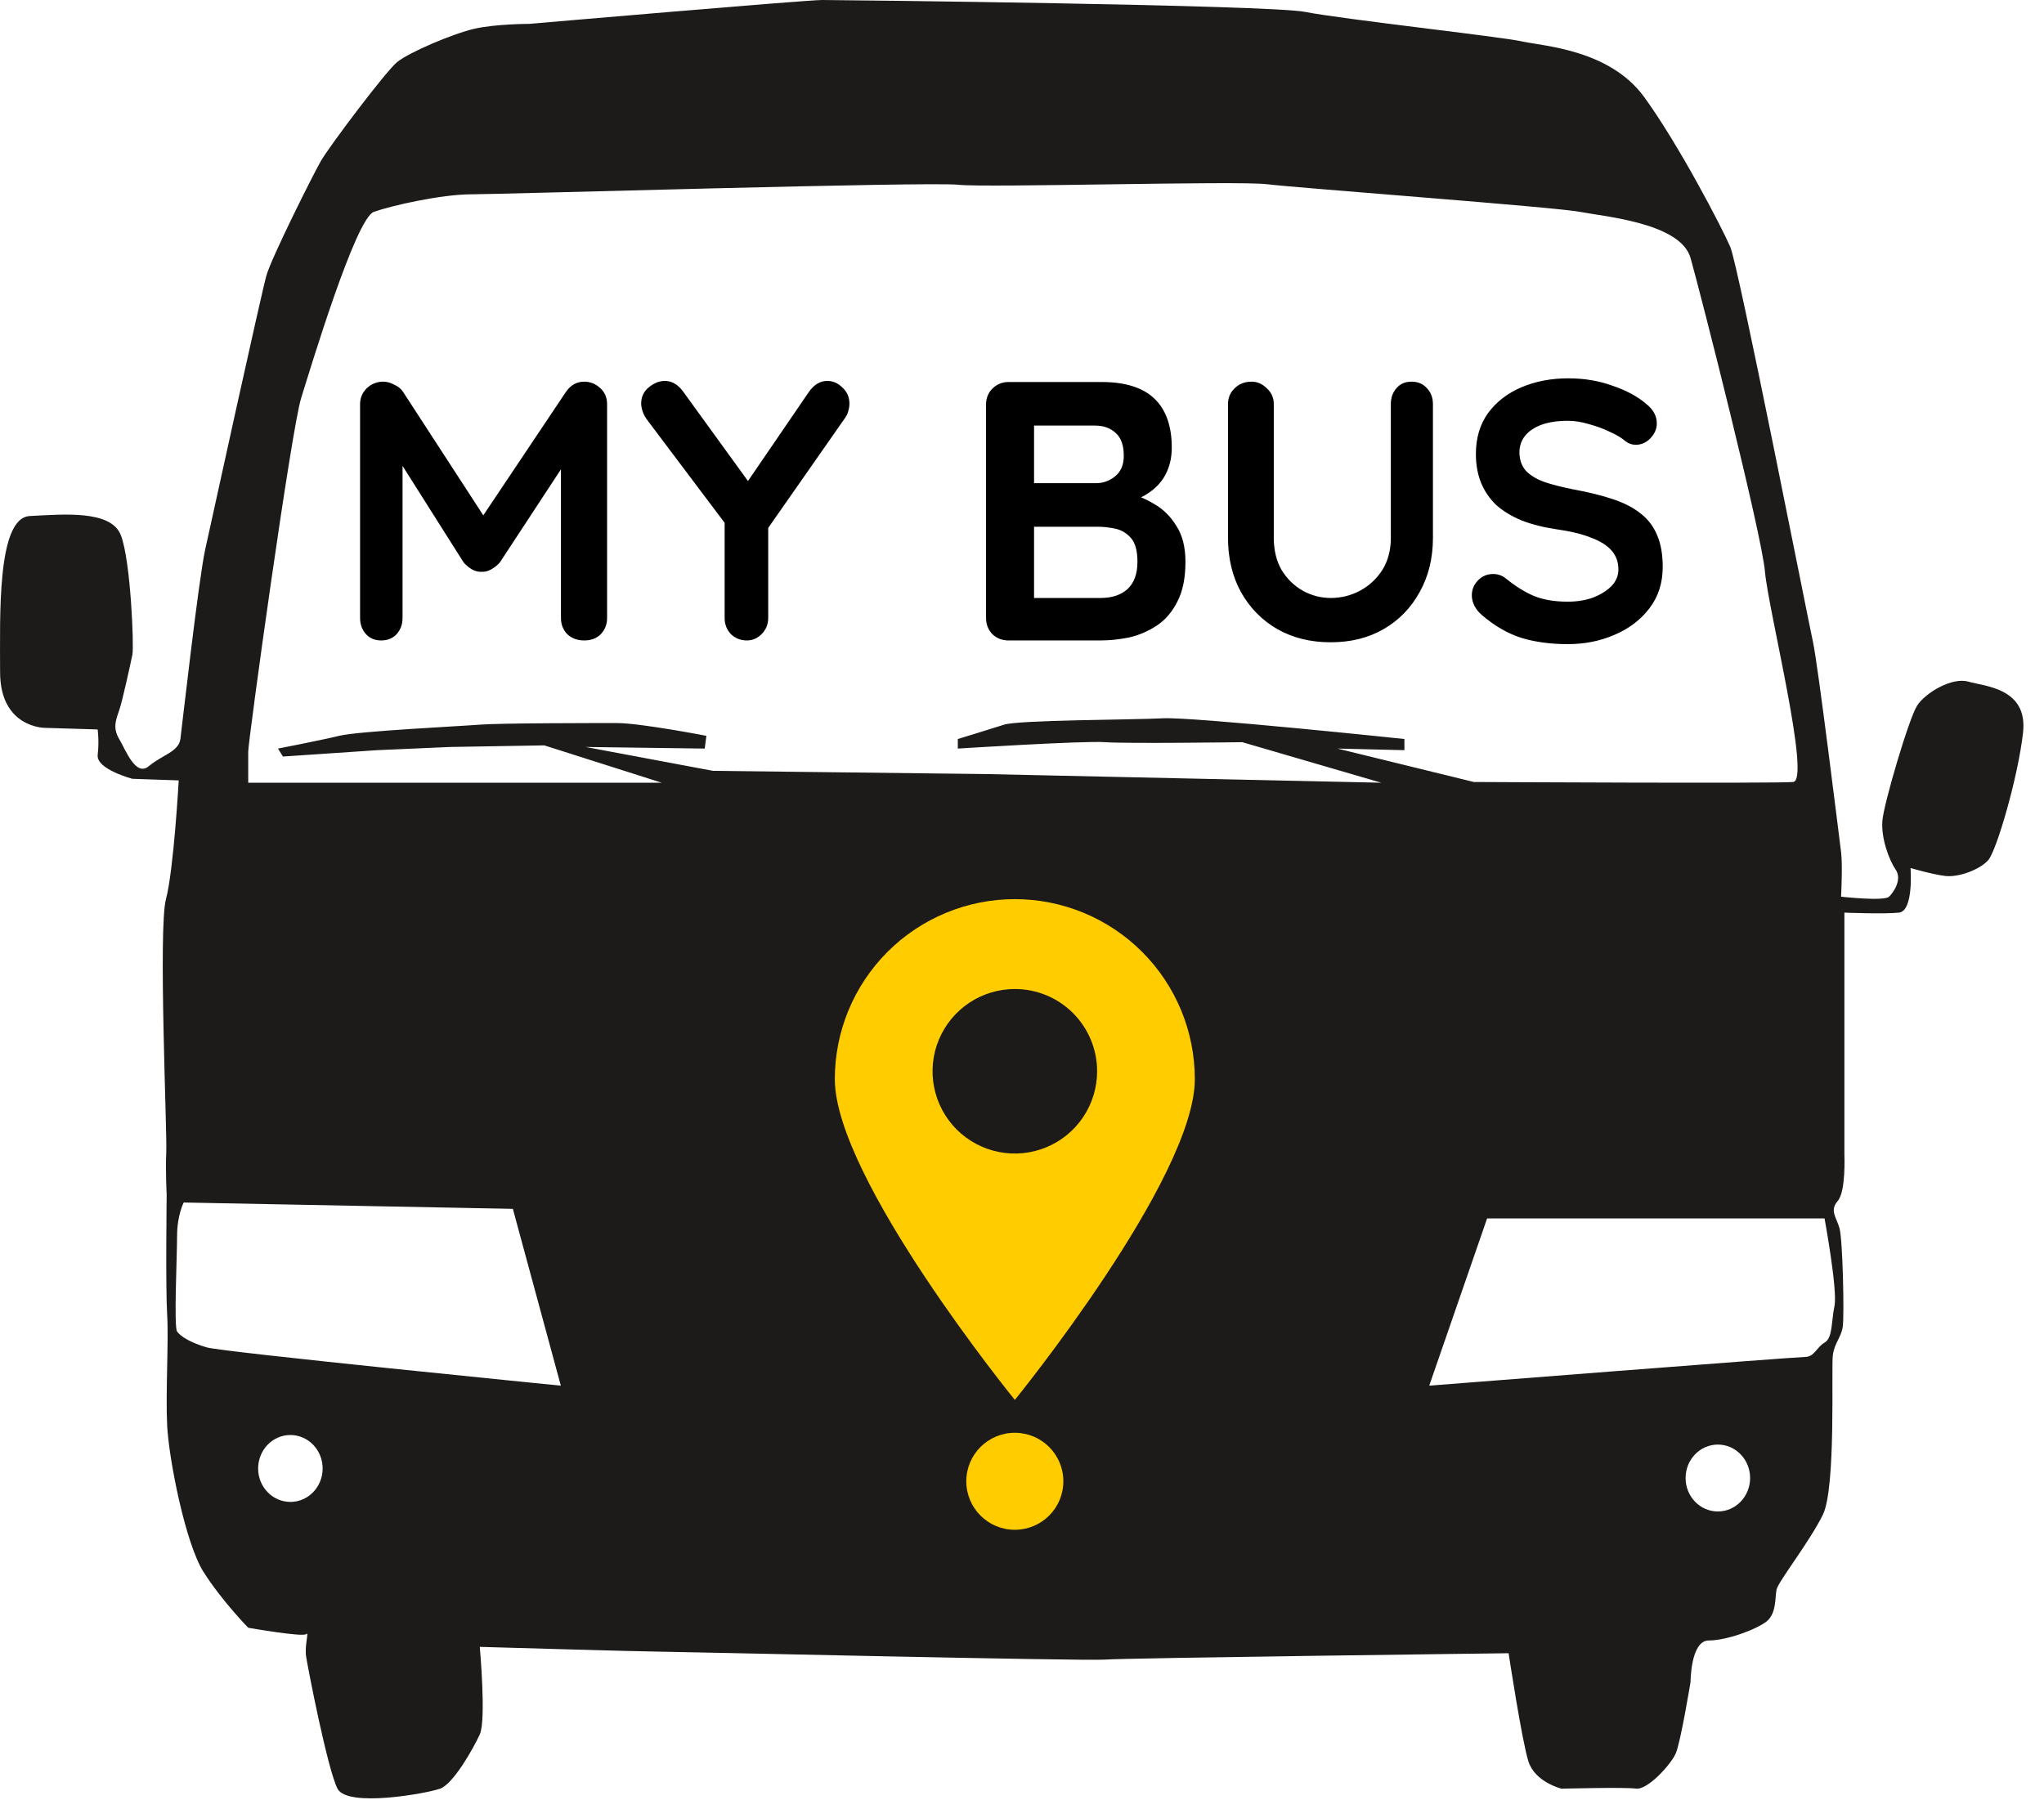
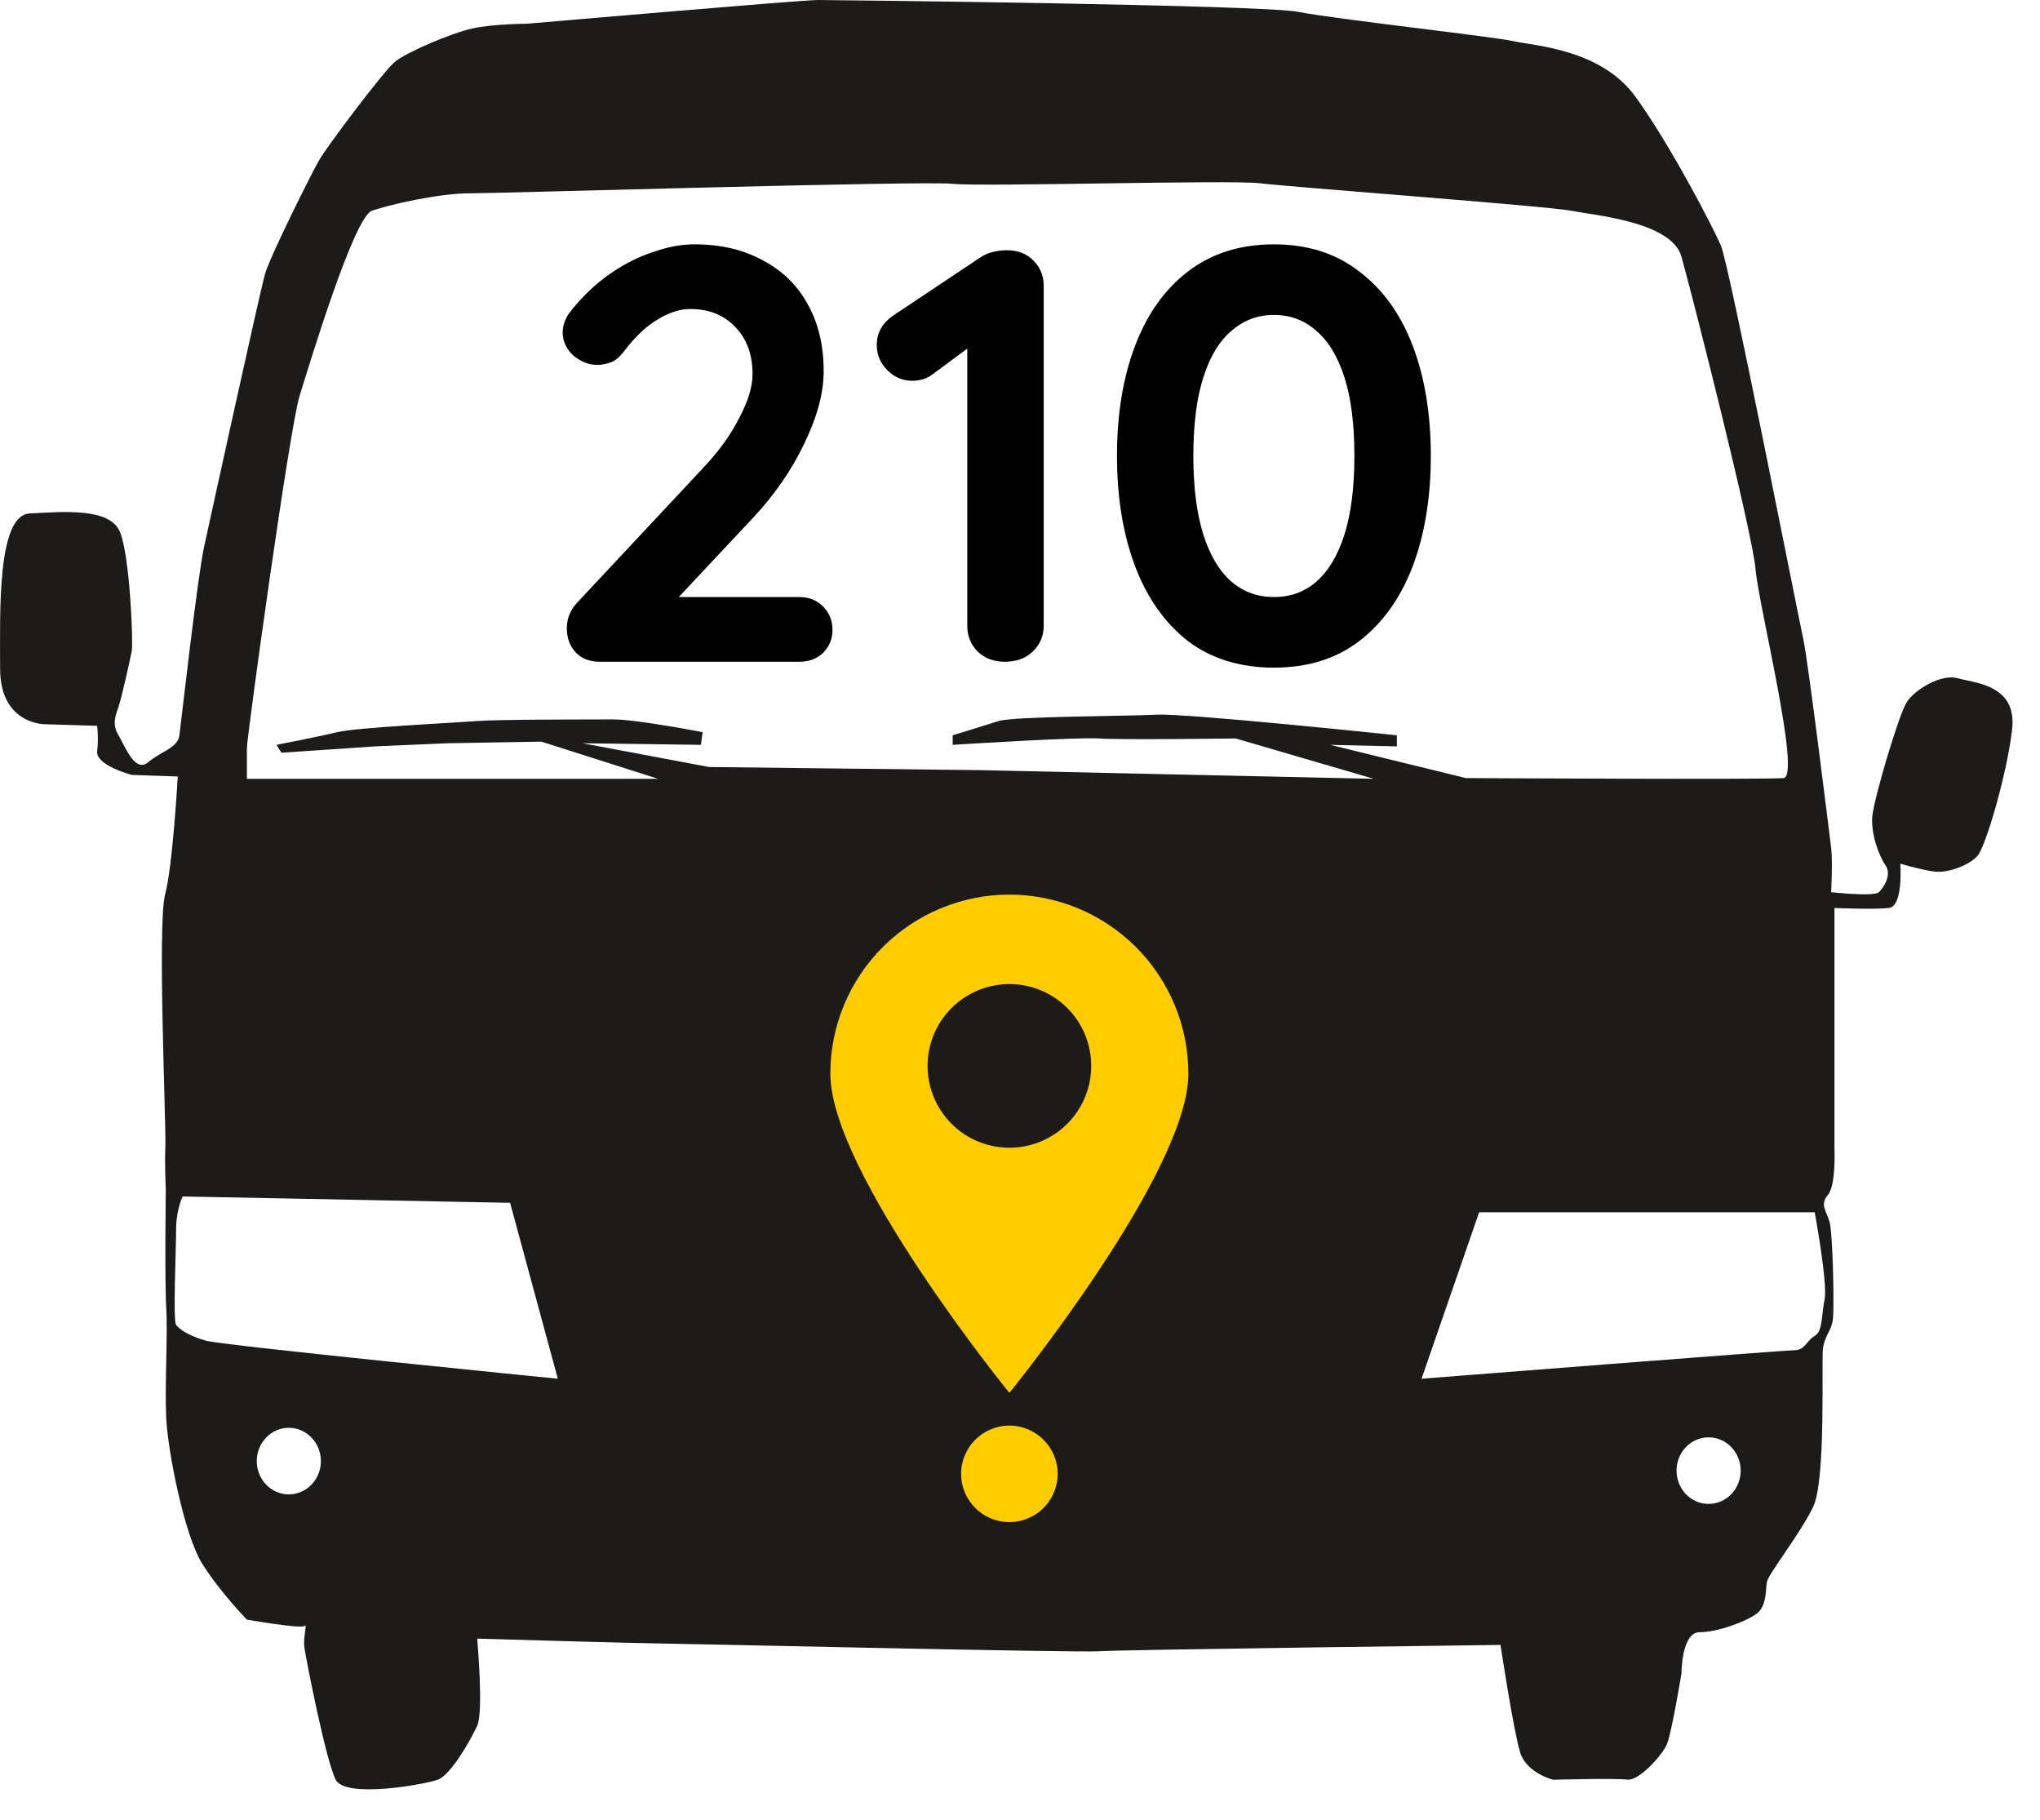
- <svg xmlns="http://www.w3.org/2000/svg" width="87" height="77" viewBox="0 0 87 77" fill="none">
-   <path d="M78.082 55.599C77.941 56.278 78.011 56.956 77.659 57.158C77.307 57.362 77.237 57.769 76.814 57.769C76.392 57.769 60.833 58.99 60.833 58.99L63.297 51.87H77.659C77.659 51.87 78.222 54.921 78.082 55.599ZM73.118 64.346C72.36 64.346 71.745 63.709 71.745 62.922C71.745 62.136 72.36 61.498 73.118 61.498C73.876 61.498 74.491 62.136 74.491 62.922C74.491 63.709 73.876 64.346 73.118 64.346ZM41.964 32.953L30.348 32.816L24.927 31.8L29.996 31.868L30.066 31.325C30.066 31.325 27.25 30.782 26.264 30.782C25.279 30.782 21.266 30.782 20.421 30.85C19.576 30.918 15.282 31.122 14.437 31.325C13.592 31.529 11.832 31.868 11.832 31.868L12.043 32.207L16.056 31.936L19.154 31.8L23.167 31.732L28.165 33.322H10.565V32.003C10.565 31.529 12.395 18.306 12.817 16.951C13.24 15.594 15.141 9.288 15.915 9.018C16.689 8.745 18.802 8.272 20.069 8.272C21.336 8.272 39.5 7.729 40.768 7.865C42.035 8 52.666 7.686 53.933 7.843C55.2 8 66.183 8.813 67.239 9.018C68.295 9.22 71.534 9.492 71.956 10.984C72.379 12.475 74.984 22.714 75.124 24.341C75.265 25.969 77.096 33.223 76.321 33.291C75.547 33.359 62.733 33.291 62.733 33.291L56.926 31.868L59.777 31.936V31.461C59.777 31.461 50.765 30.511 49.498 30.579C48.23 30.647 43.373 30.647 42.739 30.85C42.105 31.054 40.768 31.461 40.768 31.461V31.868C40.768 31.868 46.118 31.529 47.033 31.596C47.949 31.664 52.877 31.596 52.877 31.596L58.791 33.322L41.964 32.953ZM8.804 57.362C8.1 57.158 7.678 56.888 7.537 56.685C7.396 56.481 7.537 53.498 7.537 52.616C7.537 51.734 7.819 51.193 7.819 51.193L21.829 51.463L23.871 58.99C23.871 58.99 9.508 57.565 8.804 57.362ZM12.36 63.939C11.601 63.939 10.987 63.302 10.987 62.516C10.987 61.729 11.601 61.091 12.36 61.091C13.118 61.091 13.733 61.729 13.733 62.516C13.733 63.302 13.118 63.939 12.36 63.939ZM83.784 29.02C83.08 28.816 81.954 29.495 81.602 30.036C81.25 30.579 80.194 34.173 80.123 34.919C80.053 35.665 80.405 36.614 80.686 37.021C80.968 37.428 80.616 37.97 80.405 38.174C80.194 38.377 78.363 38.174 78.363 38.174C78.363 38.174 78.434 36.817 78.363 36.274C78.293 35.733 77.377 28.274 77.166 27.324C76.955 26.376 73.998 11.323 73.646 10.509C73.294 9.695 71.464 6.169 69.985 4.135C68.507 2.101 65.69 1.966 64.775 1.762C63.86 1.559 57.101 0.813 55.552 0.507C54.003 0.202 35.699 -0 34.995 -0C34.29 -0 22.533 1.016 22.533 1.016C22.533 1.016 21.125 1.016 20.21 1.22C19.295 1.423 17.394 2.237 16.901 2.644C16.408 3.051 14.014 6.237 13.662 6.847C13.31 7.458 11.55 10.984 11.339 11.73C11.128 12.475 9.016 22.103 8.734 23.392C8.452 24.68 7.748 30.918 7.678 31.461C7.607 32.003 6.904 32.139 6.34 32.614C5.777 33.089 5.355 31.936 5.073 31.461C4.791 30.986 4.932 30.647 5.073 30.241C5.214 29.834 5.566 28.206 5.636 27.867C5.707 27.528 5.566 23.866 5.143 22.782C4.721 21.697 2.679 21.9 1.271 21.968C-0.137 22.036 0.004 26.24 0.004 28.613C0.004 30.986 1.905 30.986 1.905 30.986L4.155 31.054C4.155 31.054 4.228 31.529 4.158 32.139C4.087 32.748 5.636 33.155 5.636 33.155L7.607 33.223C7.607 33.223 7.396 37.021 7.064 38.279C6.732 39.537 7.115 48.14 7.077 49.022C7.04 49.904 7.094 50.852 7.094 50.852C7.094 50.852 7.044 54.853 7.115 55.976C7.185 57.097 7.044 59.261 7.115 60.684C7.185 62.109 7.889 65.703 8.664 66.923C9.438 68.144 10.565 69.296 10.565 69.296C10.565 69.296 12.888 69.703 13.029 69.567C13.169 69.431 12.958 70.042 13.029 70.517C13.099 70.991 13.944 75.33 14.366 76.148C14.789 76.964 18.168 76.348 18.731 76.148C19.295 75.946 20.139 74.45 20.421 73.839C20.703 73.229 20.421 70.11 20.421 70.11C20.421 70.11 27.391 70.313 28.025 70.313C28.658 70.313 46.189 70.72 47.033 70.652C47.878 70.584 64.212 70.381 64.212 70.381C64.212 70.381 64.775 74.11 65.057 74.991C65.338 75.873 66.465 76.148 66.465 76.148C66.465 76.148 69.14 76.076 69.633 76.144C70.126 76.212 71.112 75.127 71.323 74.653C71.534 74.178 71.956 71.602 71.956 71.602C71.956 71.602 71.956 69.838 72.731 69.838C73.505 69.838 74.772 69.363 75.195 69.024C75.617 68.686 75.547 68.008 75.617 67.669C75.688 67.33 77.025 65.635 77.589 64.482C78.152 63.329 77.941 58.244 78.011 57.701C78.082 57.158 78.363 56.956 78.434 56.481C78.504 56.006 78.434 52.752 78.293 52.277C78.152 51.802 77.87 51.531 78.222 51.124C78.574 50.718 78.504 49.158 78.504 49.158V38.852C78.504 38.852 80.194 38.92 80.827 38.852C81.461 38.783 81.32 36.953 81.32 36.953C81.32 36.953 82.235 37.224 82.799 37.292C83.362 37.36 84.277 37.021 84.629 36.614C84.981 36.208 85.896 33.089 86.108 31.189C86.319 29.291 84.488 29.223 83.784 29.02Z" fill="#1D1B19" />
-   <path d="M50.856 45.94C50.856 50.171 43.195 59.597 43.195 59.597C43.195 59.597 35.533 50.171 35.533 45.94C35.533 43.908 36.34 41.959 37.777 40.522C39.214 39.086 41.163 38.278 43.195 38.278C45.227 38.278 47.175 39.086 48.612 40.522C50.049 41.959 50.856 43.908 50.856 45.94Z" fill="#FFCC00" />
-   <path d="M46.697 45.606C46.697 46.299 46.492 46.976 46.107 47.552C45.722 48.128 45.175 48.577 44.535 48.842C43.895 49.107 43.191 49.177 42.512 49.041C41.832 48.906 41.208 48.573 40.718 48.083C40.229 47.593 39.895 46.969 39.76 46.29C39.625 45.61 39.694 44.906 39.959 44.266C40.224 43.626 40.673 43.079 41.249 42.694C41.825 42.309 42.502 42.104 43.195 42.104C43.655 42.104 44.111 42.194 44.536 42.37C44.961 42.546 45.347 42.804 45.672 43.129C45.997 43.455 46.255 43.841 46.431 44.266C46.607 44.691 46.698 45.146 46.697 45.606Z" fill="#1D1B19" />
-   <path d="M43.194 65.126C44.335 65.126 45.26 64.202 45.26 63.061C45.26 61.92 44.335 60.996 43.194 60.996C42.054 60.996 41.129 61.92 41.129 63.061C41.129 64.202 42.054 65.126 43.194 65.126Z" fill="#FFCC00" />
-   <path d="M16.316 16.248C16.463 16.248 16.615 16.29 16.772 16.373C16.94 16.447 17.066 16.546 17.149 16.672L20.968 22.55L20.183 22.518L24.096 16.672C24.295 16.389 24.552 16.248 24.866 16.248C25.117 16.248 25.343 16.337 25.542 16.515C25.741 16.693 25.84 16.923 25.84 17.206V26.306C25.84 26.578 25.751 26.809 25.573 26.997C25.395 27.176 25.159 27.265 24.866 27.265C24.573 27.265 24.332 27.176 24.143 26.997C23.965 26.809 23.876 26.578 23.876 26.306V18.904L24.489 19.045L21.283 23.933C21.188 24.048 21.068 24.148 20.921 24.231C20.785 24.315 20.644 24.352 20.497 24.341C20.361 24.352 20.219 24.315 20.073 24.231C19.936 24.148 19.821 24.048 19.727 23.933L16.725 19.187L17.134 18.354V26.306C17.134 26.578 17.05 26.809 16.882 26.997C16.715 27.176 16.494 27.265 16.222 27.265C15.96 27.265 15.745 27.176 15.578 26.997C15.41 26.809 15.326 26.578 15.326 26.306V17.206C15.326 16.944 15.421 16.719 15.609 16.53C15.808 16.342 16.044 16.248 16.316 16.248ZM35.212 16.216C35.453 16.216 35.668 16.311 35.857 16.499C36.056 16.677 36.155 16.908 36.155 17.191C36.155 17.285 36.14 17.384 36.108 17.489C36.087 17.584 36.045 17.678 35.983 17.772L32.415 22.88L32.698 21.795V26.306C32.698 26.578 32.604 26.809 32.415 26.997C32.237 27.176 32.027 27.265 31.786 27.265C31.524 27.265 31.299 27.176 31.111 26.997C30.932 26.809 30.843 26.578 30.843 26.306V21.921L30.969 22.424L27.574 17.914C27.47 17.777 27.396 17.646 27.354 17.521C27.312 17.395 27.291 17.28 27.291 17.175C27.291 16.892 27.402 16.662 27.622 16.483C27.842 16.305 28.067 16.216 28.297 16.216C28.591 16.216 28.847 16.363 29.067 16.656L32.085 20.821L31.645 20.758L34.427 16.688C34.647 16.373 34.909 16.216 35.212 16.216ZM46.889 16.263C47.895 16.263 48.644 16.499 49.137 16.971C49.629 17.442 49.875 18.139 49.875 19.061C49.875 19.553 49.755 19.988 49.514 20.365C49.273 20.732 48.917 21.02 48.445 21.23C47.974 21.429 47.392 21.528 46.701 21.528L46.764 20.821C47.088 20.821 47.46 20.868 47.879 20.962C48.298 21.046 48.702 21.203 49.089 21.434C49.488 21.654 49.812 21.968 50.064 22.377C50.326 22.775 50.457 23.288 50.457 23.917C50.457 24.609 50.342 25.174 50.111 25.614C49.891 26.055 49.598 26.395 49.231 26.636C48.864 26.877 48.471 27.045 48.052 27.139C47.633 27.223 47.23 27.265 46.842 27.265H42.929C42.656 27.265 42.426 27.176 42.237 26.997C42.059 26.809 41.97 26.578 41.97 26.306V17.222C41.97 16.95 42.059 16.724 42.237 16.546C42.426 16.358 42.656 16.263 42.929 16.263H46.889ZM46.606 18.118H43.809L44.013 17.866V20.711L43.825 20.57H46.653C46.957 20.57 47.23 20.47 47.471 20.271C47.712 20.072 47.832 19.784 47.832 19.407C47.832 18.956 47.717 18.631 47.486 18.432C47.266 18.223 46.973 18.118 46.606 18.118ZM46.732 22.424H43.872L44.013 22.298V25.614L43.856 25.457H46.842C47.324 25.457 47.706 25.332 47.989 25.08C48.272 24.818 48.414 24.43 48.414 23.917C48.414 23.446 48.319 23.105 48.131 22.896C47.942 22.686 47.717 22.555 47.455 22.503C47.193 22.45 46.952 22.424 46.732 22.424ZM60.079 16.248C60.352 16.248 60.572 16.342 60.739 16.53C60.907 16.709 60.991 16.934 60.991 17.206V22.896C60.991 23.765 60.802 24.535 60.425 25.206C60.058 25.876 59.55 26.4 58.901 26.777C58.251 27.155 57.497 27.343 56.638 27.343C55.778 27.343 55.019 27.155 54.359 26.777C53.709 26.4 53.196 25.876 52.819 25.206C52.452 24.535 52.268 23.765 52.268 22.896V17.206C52.268 16.934 52.363 16.709 52.551 16.53C52.74 16.342 52.981 16.248 53.274 16.248C53.515 16.248 53.73 16.342 53.919 16.53C54.118 16.709 54.217 16.934 54.217 17.206V22.896C54.217 23.419 54.327 23.875 54.547 24.263C54.778 24.64 55.076 24.933 55.443 25.143C55.82 25.352 56.218 25.457 56.638 25.457C57.088 25.457 57.507 25.352 57.895 25.143C58.282 24.933 58.597 24.64 58.838 24.263C59.079 23.875 59.199 23.419 59.199 22.896V17.206C59.199 16.934 59.278 16.709 59.435 16.53C59.592 16.342 59.807 16.248 60.079 16.248ZM66.732 27.422C65.999 27.422 65.339 27.333 64.752 27.155C64.165 26.966 63.605 26.641 63.07 26.18C62.934 26.065 62.829 25.934 62.756 25.787C62.683 25.641 62.646 25.494 62.646 25.347C62.646 25.106 62.73 24.897 62.897 24.719C63.075 24.53 63.295 24.436 63.557 24.436C63.757 24.436 63.935 24.499 64.092 24.624C64.49 24.949 64.883 25.195 65.27 25.363C65.669 25.531 66.156 25.614 66.732 25.614C67.12 25.614 67.476 25.557 67.801 25.442C68.126 25.316 68.388 25.153 68.587 24.954C68.786 24.745 68.885 24.509 68.885 24.247C68.885 23.933 68.791 23.666 68.602 23.446C68.414 23.226 68.126 23.042 67.738 22.896C67.35 22.738 66.858 22.618 66.261 22.534C65.695 22.45 65.197 22.325 64.768 22.157C64.338 21.979 63.977 21.759 63.683 21.497C63.4 21.224 63.185 20.91 63.039 20.554C62.892 20.187 62.819 19.779 62.819 19.328C62.819 18.647 62.992 18.066 63.337 17.584C63.694 17.102 64.17 16.735 64.768 16.483C65.365 16.232 66.025 16.106 66.748 16.106C67.429 16.106 68.058 16.211 68.634 16.421C69.221 16.62 69.697 16.876 70.064 17.191C70.368 17.432 70.52 17.709 70.52 18.024C70.52 18.254 70.431 18.464 70.252 18.652C70.074 18.841 69.865 18.935 69.624 18.935C69.467 18.935 69.325 18.888 69.2 18.794C69.032 18.647 68.807 18.511 68.524 18.385C68.241 18.249 67.942 18.139 67.628 18.055C67.314 17.961 67.02 17.914 66.748 17.914C66.297 17.914 65.915 17.971 65.601 18.086C65.297 18.202 65.066 18.359 64.909 18.558C64.752 18.757 64.673 18.988 64.673 19.249C64.673 19.564 64.762 19.826 64.941 20.035C65.129 20.234 65.396 20.397 65.742 20.522C66.088 20.638 66.502 20.742 66.984 20.837C67.612 20.952 68.162 21.088 68.634 21.245C69.116 21.402 69.514 21.607 69.828 21.858C70.142 22.099 70.378 22.408 70.535 22.786C70.693 23.152 70.771 23.603 70.771 24.137C70.771 24.818 70.583 25.405 70.205 25.897C69.828 26.39 69.331 26.767 68.712 27.029C68.105 27.291 67.445 27.422 66.732 27.422Z" fill="black" />
+ <svg xmlns="http://www.w3.org/2000/svg" width="37" height="33" viewBox="0 0 37 33" fill="none">
+   <path d="M33.093 23.564C33.033 23.852 33.063 24.139 32.914 24.225C32.765 24.312 32.735 24.484 32.556 24.484C32.377 24.484 25.783 25.002 25.783 25.002L26.827 21.984H32.914C32.914 21.984 33.153 23.277 33.093 23.564ZM30.989 27.272C30.668 27.272 30.408 27.002 30.408 26.668C30.408 26.335 30.668 26.065 30.989 26.065C31.311 26.065 31.571 26.335 31.571 26.668C31.571 27.002 31.311 27.272 30.989 27.272ZM17.786 13.966L12.862 13.909L10.565 13.478L12.713 13.507L12.743 13.277C12.743 13.277 11.549 13.046 11.132 13.046C10.714 13.046 9.013 13.046 8.655 13.075C8.297 13.104 6.477 13.191 6.119 13.277C5.761 13.363 5.015 13.507 5.015 13.507L5.104 13.65L6.805 13.535L8.118 13.478L9.819 13.449L11.937 14.123H4.478V13.564C4.478 13.363 5.253 7.759 5.432 7.184C5.611 6.609 6.417 3.937 6.745 3.822C7.074 3.707 7.969 3.506 8.506 3.506C9.043 3.506 16.741 3.276 17.279 3.333C17.816 3.391 22.321 3.257 22.858 3.324C23.395 3.391 28.05 3.735 28.498 3.822C28.945 3.908 30.318 4.023 30.497 4.655C30.676 5.287 31.78 9.627 31.84 10.317C31.9 11.006 32.675 14.081 32.347 14.11C32.019 14.139 26.588 14.11 26.588 14.11L24.127 13.507L25.335 13.535V13.334C25.335 13.334 21.516 12.932 20.979 12.96C20.441 12.989 18.383 12.989 18.114 13.075C17.845 13.162 17.279 13.334 17.279 13.334V13.507C17.279 13.507 19.546 13.363 19.934 13.391C20.322 13.42 22.411 13.391 22.411 13.391L24.917 14.123L17.786 13.966ZM3.732 24.312C3.433 24.225 3.254 24.111 3.194 24.025C3.135 23.938 3.194 22.674 3.194 22.3C3.194 21.926 3.314 21.697 3.314 21.697L9.252 21.812L10.117 25.002C10.117 25.002 4.03 24.398 3.732 24.312ZM5.238 27.099C4.917 27.099 4.657 26.829 4.657 26.496C4.657 26.163 4.917 25.892 5.238 25.892C5.56 25.892 5.82 26.163 5.82 26.496C5.82 26.829 5.56 27.099 5.238 27.099ZM35.51 12.3C35.212 12.213 34.734 12.501 34.585 12.73C34.436 12.96 33.988 14.484 33.959 14.8C33.929 15.116 34.078 15.518 34.197 15.691C34.317 15.863 34.167 16.093 34.078 16.179C33.988 16.265 33.212 16.179 33.212 16.179C33.212 16.179 33.242 15.604 33.212 15.374C33.183 15.145 32.795 11.983 32.705 11.581C32.616 11.179 31.363 4.799 31.213 4.454C31.064 4.109 30.288 2.615 29.662 1.753C29.035 0.89 27.841 0.833 27.454 0.747C27.066 0.661 24.201 0.345 23.545 0.215C22.888 0.086 15.13 -0 14.832 -0C14.533 -0 9.55 0.431 9.55 0.431C9.55 0.431 8.953 0.431 8.565 0.517C8.178 0.603 7.372 0.948 7.163 1.12C6.954 1.293 5.94 2.644 5.79 2.902C5.641 3.161 4.895 4.655 4.806 4.971C4.716 5.287 3.821 9.368 3.702 9.914C3.582 10.46 3.284 13.104 3.254 13.334C3.224 13.564 2.926 13.621 2.687 13.823C2.448 14.024 2.269 13.535 2.15 13.334C2.031 13.133 2.09 12.989 2.15 12.817C2.21 12.644 2.359 11.955 2.389 11.811C2.419 11.667 2.359 10.115 2.18 9.656C2.001 9.196 1.136 9.282 0.539 9.311C-0.058 9.34 0.002 11.121 0.002 12.127C0.002 13.133 0.807 13.133 0.807 13.133L1.761 13.162C1.761 13.162 1.792 13.363 1.762 13.621C1.732 13.88 2.389 14.052 2.389 14.052L3.224 14.081C3.224 14.081 3.135 15.691 2.994 16.224C2.853 16.757 3.015 20.403 2.999 20.777C2.984 21.151 3.007 21.553 3.007 21.553C3.007 21.553 2.986 23.248 3.015 23.724C3.045 24.199 2.986 25.116 3.015 25.72C3.045 26.323 3.344 27.847 3.672 28.364C4 28.881 4.478 29.37 4.478 29.37C4.478 29.37 5.462 29.542 5.522 29.485C5.582 29.427 5.492 29.686 5.522 29.887C5.552 30.088 5.91 31.927 6.089 32.274C6.268 32.62 7.7 32.358 7.939 32.274C8.178 32.188 8.536 31.554 8.655 31.295C8.774 31.037 8.655 29.715 8.655 29.715C8.655 29.715 11.609 29.801 11.878 29.801C12.146 29.801 19.576 29.973 19.934 29.944C20.292 29.916 27.215 29.829 27.215 29.829C27.215 29.829 27.454 31.41 27.573 31.784C27.692 32.157 28.17 32.274 28.17 32.274C28.17 32.274 29.304 32.243 29.512 32.272C29.721 32.301 30.139 31.841 30.229 31.64C30.318 31.439 30.497 30.347 30.497 30.347C30.497 30.347 30.497 29.599 30.825 29.599C31.154 29.599 31.691 29.398 31.87 29.255C32.049 29.111 32.019 28.824 32.049 28.68C32.079 28.537 32.646 27.818 32.884 27.329C33.123 26.841 33.033 24.686 33.063 24.456C33.093 24.225 33.212 24.139 33.242 23.938C33.272 23.737 33.242 22.358 33.183 22.157C33.123 21.955 33.004 21.84 33.153 21.668C33.302 21.496 33.272 20.835 33.272 20.835V16.466C33.272 16.466 33.988 16.495 34.257 16.466C34.525 16.438 34.466 15.662 34.466 15.662C34.466 15.662 34.854 15.777 35.092 15.806C35.331 15.834 35.719 15.691 35.868 15.518C36.017 15.346 36.405 14.024 36.495 13.219C36.584 12.414 35.809 12.385 35.51 12.3Z" fill="#1D1B19" />
+   <path d="M21.554 19.471C21.554 21.264 18.307 25.259 18.307 25.259C18.307 25.259 15.06 21.264 15.06 19.471C15.06 18.609 15.402 17.784 16.011 17.174C16.62 16.566 17.446 16.223 18.307 16.223C19.168 16.223 19.994 16.566 20.603 17.174C21.212 17.784 21.554 18.609 21.554 19.471Z" fill="#FFCC00" />
+   <path d="M19.792 19.329C19.792 19.623 19.705 19.91 19.542 20.154C19.379 20.398 19.147 20.588 18.875 20.701C18.604 20.813 18.306 20.842 18.018 20.785C17.73 20.728 17.465 20.587 17.258 20.379C17.05 20.171 16.909 19.907 16.852 19.619C16.794 19.331 16.824 19.032 16.936 18.761C17.048 18.49 17.239 18.258 17.483 18.095C17.727 17.932 18.014 17.845 18.307 17.845C18.502 17.845 18.695 17.883 18.876 17.958C19.056 18.032 19.219 18.142 19.357 18.279C19.495 18.417 19.605 18.581 19.679 18.761C19.754 18.941 19.792 19.134 19.792 19.329Z" fill="#1D1B19" />
+   <path d="M18.307 27.602C18.791 27.602 19.183 27.21 19.183 26.727C19.183 26.244 18.791 25.852 18.307 25.852C17.824 25.852 17.432 26.244 17.432 26.727C17.432 27.21 17.824 27.602 18.307 27.602Z" fill="#FFCC00" />
+   <path d="M14.502 10.827C14.673 10.827 14.815 10.884 14.928 10.998C15.042 11.112 15.099 11.254 15.099 11.424C15.099 11.588 15.042 11.726 14.928 11.84C14.815 11.947 14.673 12 14.502 12H10.878C10.693 12 10.547 11.943 10.441 11.829C10.334 11.716 10.281 11.57 10.281 11.392C10.281 11.215 10.345 11.058 10.473 10.923L12.796 8.44C13.059 8.155 13.265 7.864 13.415 7.565C13.571 7.267 13.649 7.008 13.649 6.787C13.649 6.432 13.546 6.148 13.34 5.934C13.134 5.714 12.861 5.604 12.519 5.604C12.384 5.604 12.246 5.636 12.104 5.7C11.961 5.764 11.823 5.853 11.688 5.966C11.56 6.08 11.439 6.212 11.325 6.361C11.24 6.475 11.155 6.546 11.07 6.574C10.984 6.602 10.906 6.617 10.835 6.617C10.679 6.617 10.533 6.56 10.398 6.446C10.27 6.325 10.206 6.187 10.206 6.03C10.206 5.91 10.245 5.792 10.323 5.679C10.409 5.565 10.512 5.448 10.633 5.327C10.81 5.149 11.009 4.993 11.229 4.858C11.45 4.723 11.677 4.62 11.912 4.549C12.146 4.47 12.374 4.431 12.594 4.431C13.07 4.431 13.482 4.527 13.831 4.719C14.186 4.904 14.46 5.17 14.651 5.519C14.843 5.86 14.939 6.265 14.939 6.734C14.939 7.125 14.822 7.562 14.587 8.045C14.36 8.521 14.051 8.969 13.66 9.388L12.221 10.923L12.104 10.827H14.502ZM18.226 12C18.027 12 17.864 11.94 17.736 11.819C17.608 11.691 17.544 11.534 17.544 11.35V5.977L17.693 6.212L16.915 6.787C16.815 6.865 16.691 6.905 16.542 6.905C16.371 6.905 16.222 6.841 16.094 6.713C15.966 6.585 15.902 6.432 15.902 6.254C15.902 6.027 16.012 5.842 16.233 5.7L17.768 4.677C17.839 4.627 17.917 4.591 18.002 4.57C18.095 4.549 18.18 4.538 18.258 4.538C18.464 4.538 18.628 4.602 18.748 4.73C18.869 4.851 18.93 5.003 18.93 5.188V11.35C18.93 11.534 18.862 11.691 18.727 11.819C18.599 11.94 18.432 12 18.226 12ZM23.105 12.107C22.494 12.107 21.975 11.947 21.548 11.627C21.129 11.3 20.809 10.849 20.589 10.273C20.369 9.69 20.259 9.022 20.259 8.269C20.259 7.509 20.369 6.841 20.589 6.265C20.809 5.689 21.129 5.242 21.548 4.922C21.975 4.595 22.494 4.431 23.105 4.431C23.716 4.431 24.231 4.595 24.651 4.922C25.077 5.242 25.4 5.689 25.621 6.265C25.841 6.841 25.951 7.509 25.951 8.269C25.951 9.022 25.841 9.69 25.621 10.273C25.4 10.849 25.077 11.3 24.651 11.627C24.231 11.947 23.716 12.107 23.105 12.107ZM23.105 10.827C23.403 10.827 23.659 10.735 23.872 10.55C24.093 10.358 24.263 10.074 24.384 9.697C24.505 9.314 24.565 8.838 24.565 8.269C24.565 7.693 24.505 7.217 24.384 6.841C24.263 6.464 24.093 6.183 23.872 5.998C23.659 5.807 23.403 5.711 23.105 5.711C22.813 5.711 22.558 5.807 22.337 5.998C22.117 6.183 21.946 6.464 21.826 6.841C21.705 7.217 21.644 7.693 21.644 8.269C21.644 8.838 21.705 9.314 21.826 9.697C21.946 10.074 22.117 10.358 22.337 10.55C22.558 10.735 22.813 10.827 23.105 10.827Z" fill="black" />
</svg>
